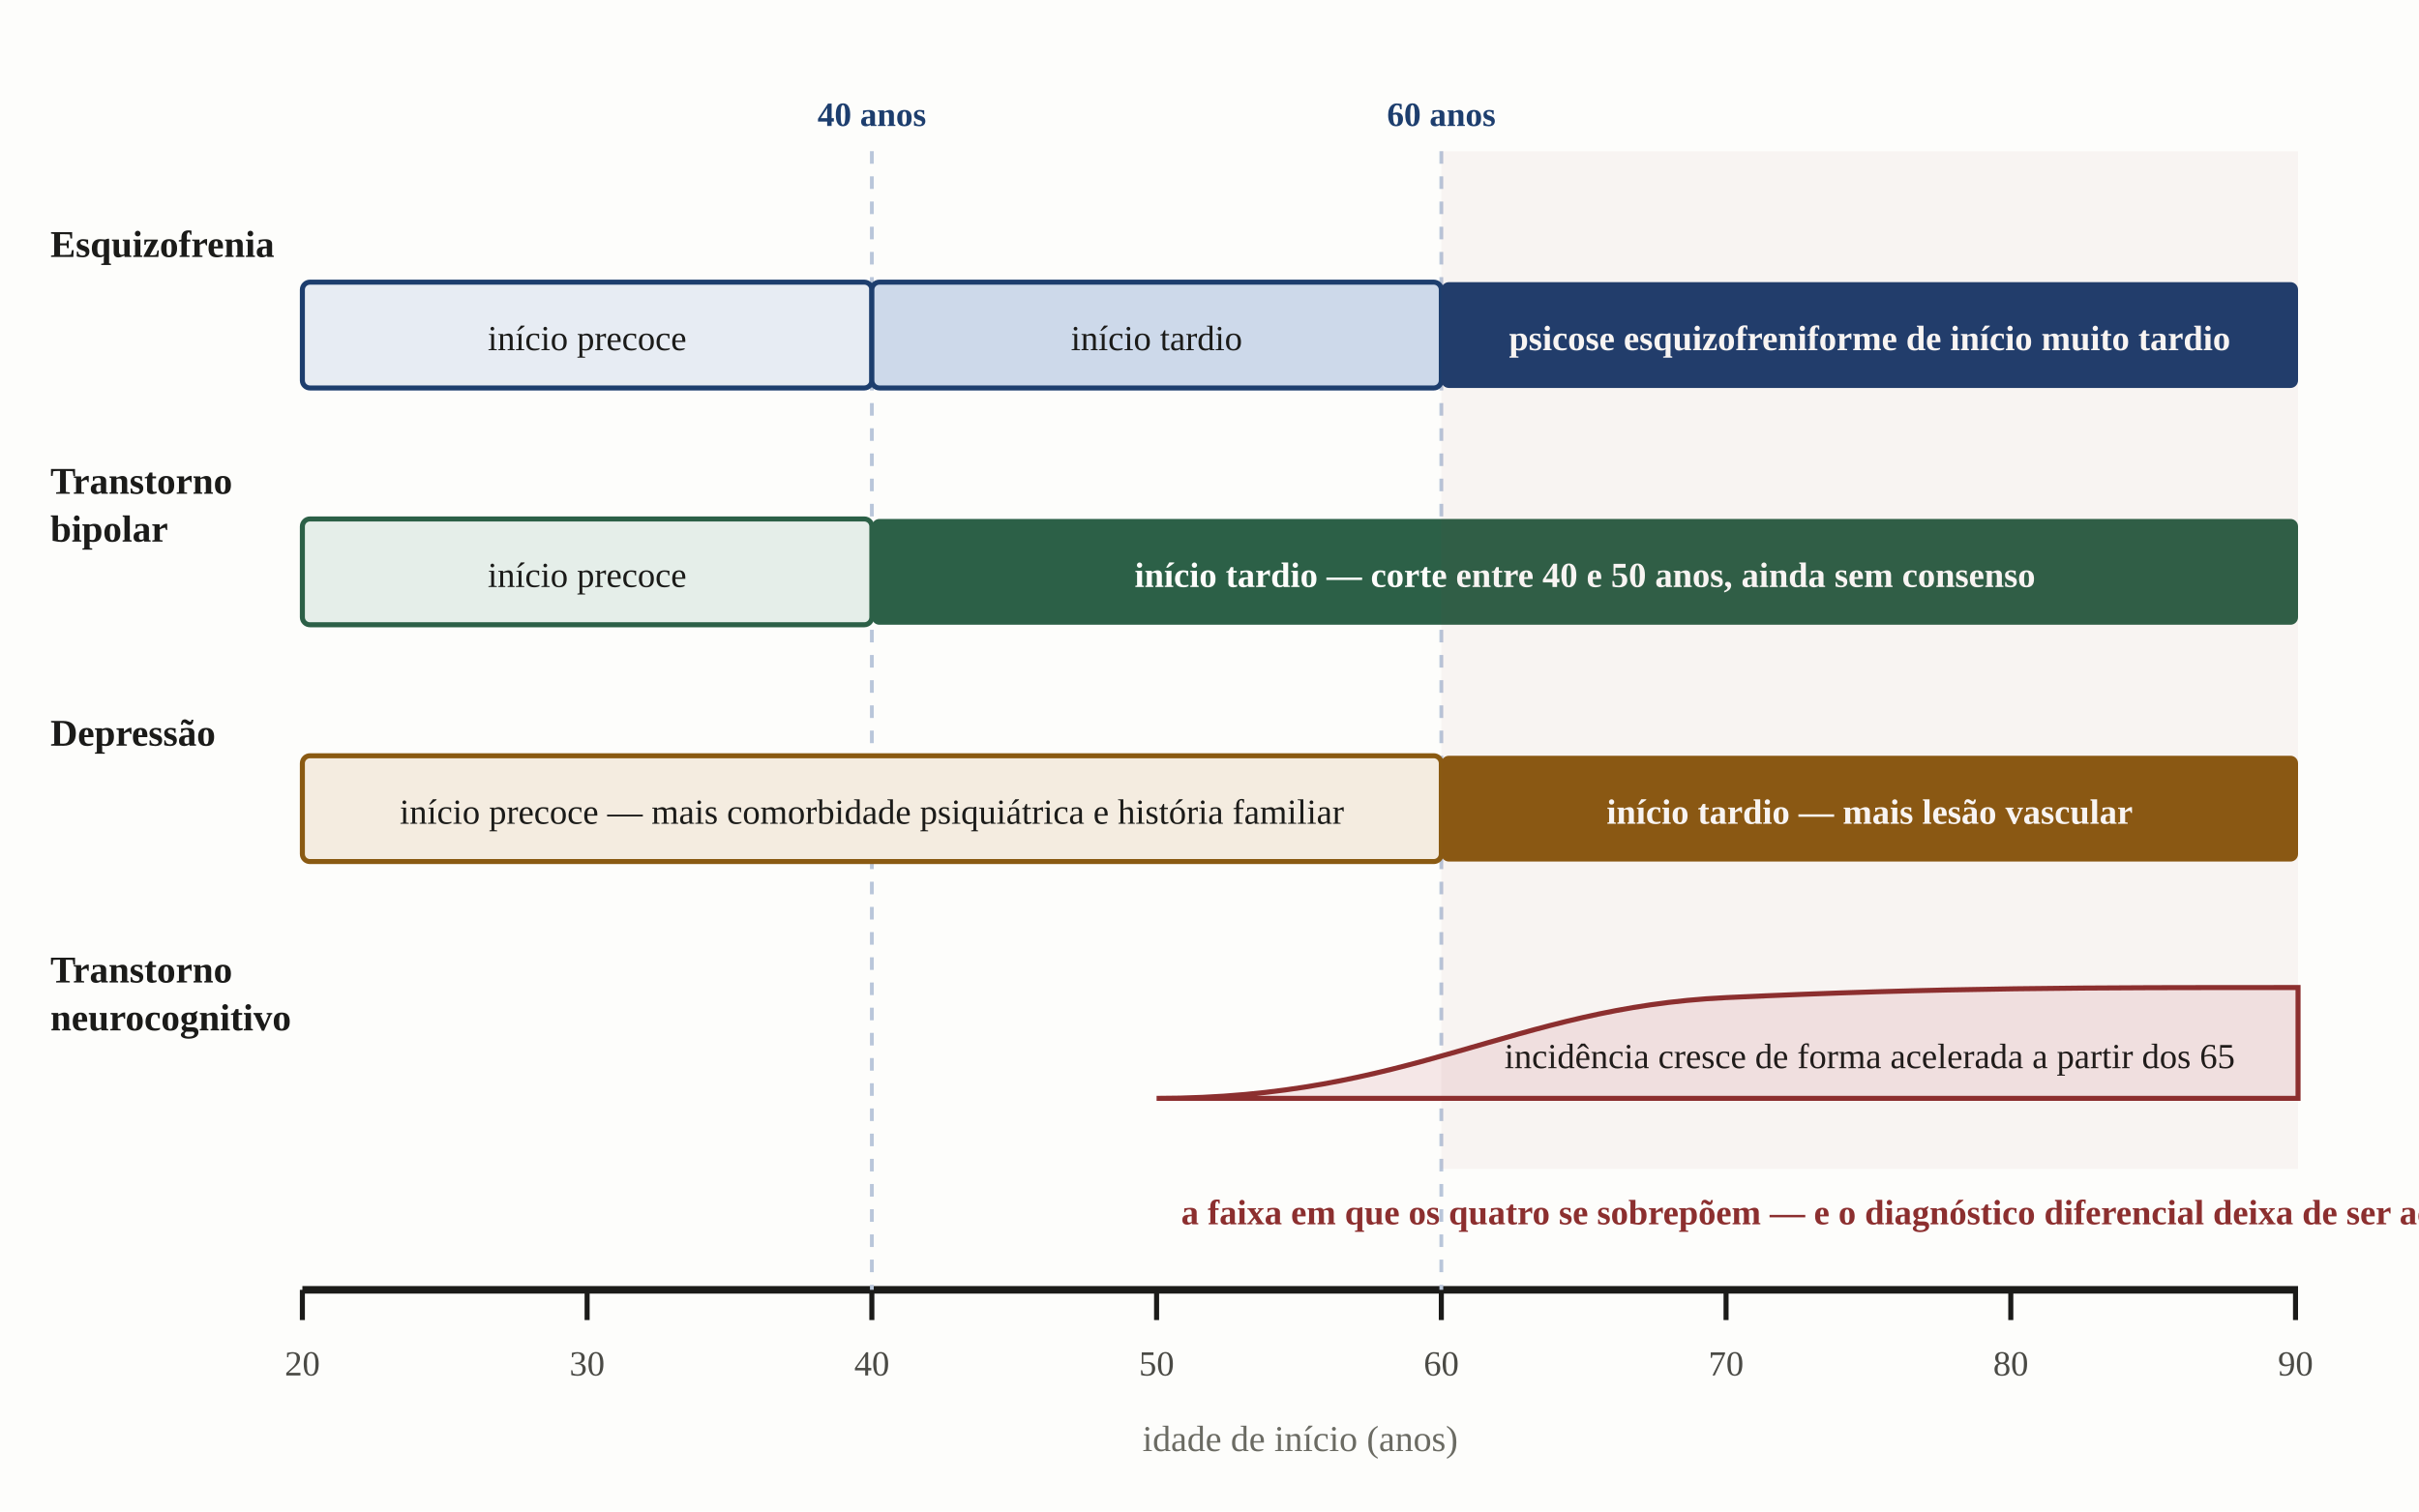
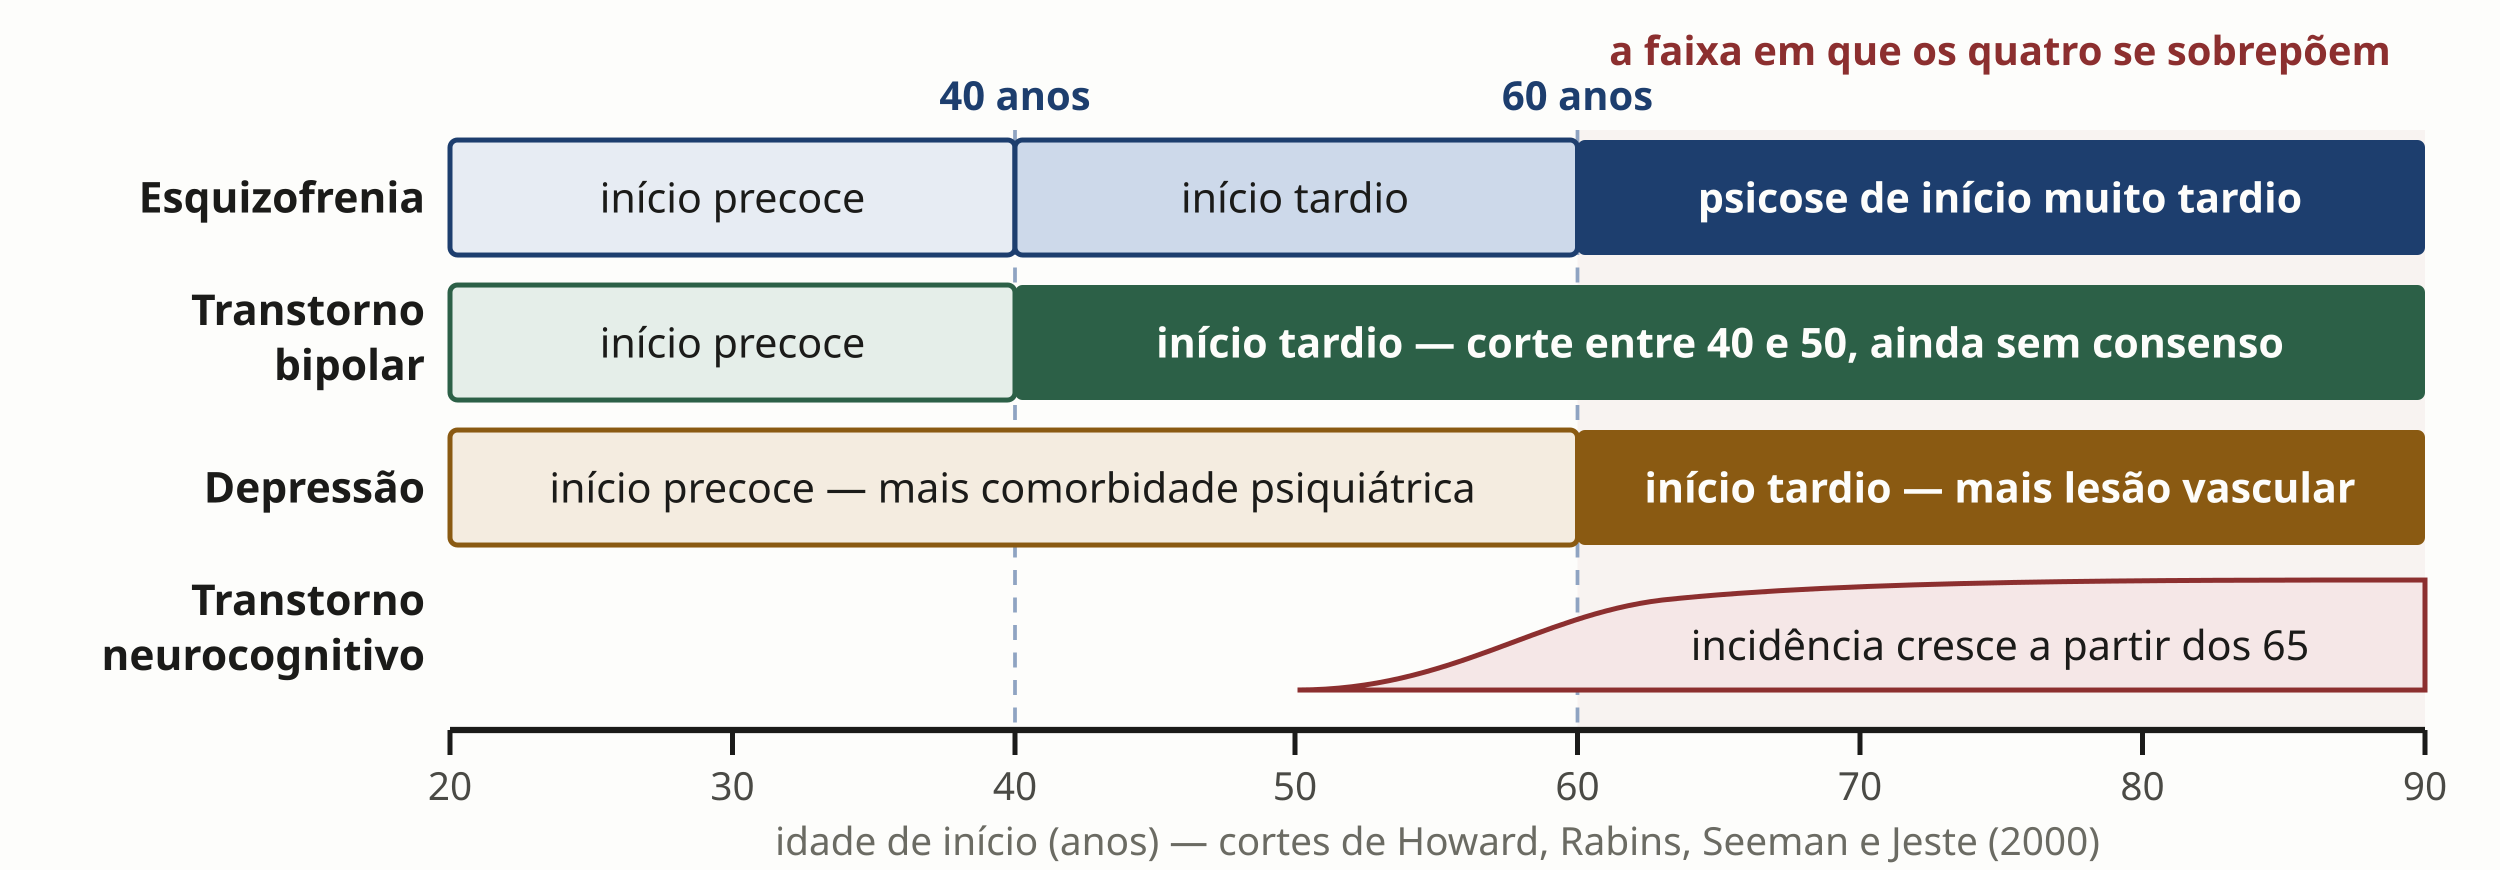
- <svg xmlns="http://www.w3.org/2000/svg" viewBox="0 0 960 600" width="960" height="600" role="img" aria-label="Linha do tempo da idade de início dos quadros: esquizofrenia de início precoce antes dos 40 anos, de início tardio a partir dos 40 e psicose esquizofreniforme de início muito tardio a partir dos 60; transtorno bipolar de início precoce antes dos 40 a 50 anos e tardio depois; depressão de início precoce e tardia com corte aos 60 anos; transtorno neurocognitivo maior concentrado a partir dos 65.">
-   <rect width="960" height="600" fill="#fdfdfb" />
-   <g font-family="Source Sans 3, Segoe UI, system-ui, sans-serif">
-     <line x1="120" y1="512" x2="912" y2="512" stroke="#1b1b19" stroke-width="3" />
+ <svg xmlns="http://www.w3.org/2000/svg" viewBox="0 0 1000 348" width="1000" height="348" role="img" aria-label="Linha do tempo da idade de início: esquizofrenia de início precoce antes dos 40, tardio entre 40 e 60 e psicose esquizofreniforme de início muito tardio depois dos 60; transtorno bipolar precoce antes dos 40 e tardio depois, com corte ainda sem consenso entre 40 e 50; depressão precoce até os 60 e tardia depois; transtorno neurocognitivo com incidência crescendo a partir dos 65. Depois dos 60 os quatro quadros se sobrepõem.">
+   <rect width="1000" height="348" fill="#fdfdfb" />
+   <g font-family="'Source Sans 3','Segoe UI',system-ui,sans-serif">
+     <rect x="631" y="52" width="339" height="240" fill="#8c2f2f" opacity="0.05" />
+     <text x="800" y="26" text-anchor="middle" font-size="16" font-weight="700" fill="#8c2f2f">a faixa em que os quatro se sobrepõem</text>
+     <g stroke="#8fa4c2" stroke-width="1.5" stroke-dasharray="6 5">
+       <path d="M406 52 V292" />
+       <path d="M631 52 V292" />
+     </g>
+     <g font-size="16" font-weight="700" fill="#1d3e6e" text-anchor="middle">
+       <text x="406" y="44">40 anos</text>
+       <text x="631" y="44">60 anos</text>
+     </g>
+     <text x="170" y="85" text-anchor="end" font-size="17" font-weight="700" fill="#1b1b19">Esquizofrenia</text>
+     <rect x="180" y="56" width="226" height="46" rx="3" fill="#e7ecf3" stroke="#1d3e6e" stroke-width="2" />
+     <text x="293" y="85" text-anchor="middle" font-size="16.5" fill="#1b1b19">início precoce</text>
+     <rect x="406" y="56" width="225" height="46" rx="3" fill="#cdd9ea" stroke="#1d3e6e" stroke-width="2" />
+     <text x="518" y="85" text-anchor="middle" font-size="16.5" fill="#1b1b19">início tardio</text>
+     <rect x="631" y="56" width="339" height="46" rx="3" fill="#1d3e6e" />
+     <text x="800" y="85" text-anchor="middle" font-size="16.5" font-weight="600" fill="#fdfdfb">psicose de início muito tardio</text>
+     <text x="170" y="130" text-anchor="end" font-size="17" font-weight="700" fill="#1b1b19">Transtorno</text>
+     <text x="170" y="152" text-anchor="end" font-size="17" font-weight="700" fill="#1b1b19">bipolar</text>
+     <rect x="180" y="114" width="226" height="46" rx="3" fill="#e5eee9" stroke="#2c6047" stroke-width="2" />
+     <text x="293" y="143" text-anchor="middle" font-size="16.5" fill="#1b1b19">início precoce</text>
+     <rect x="406" y="114" width="564" height="46" rx="3" fill="#2c6047" />
+     <text x="688" y="143" text-anchor="middle" font-size="16.5" font-weight="600" fill="#fdfdfb">início tardio — corte entre 40 e 50, ainda sem consenso</text>
+     <text x="170" y="201" text-anchor="end" font-size="17" font-weight="700" fill="#1b1b19">Depressão</text>
+     <rect x="180" y="172" width="451" height="46" rx="3" fill="#f4ece0" stroke="#8a5a12" stroke-width="2" />
+     <text x="405" y="201" text-anchor="middle" font-size="16.5" fill="#1b1b19">início precoce — mais comorbidade psiquiátrica</text>
+     <rect x="631" y="172" width="339" height="46" rx="3" fill="#8a5a12" />
+     <text x="800" y="201" text-anchor="middle" font-size="16.5" font-weight="600" fill="#fdfdfb">início tardio — mais lesão vascular</text>
+     <text x="170" y="246" text-anchor="end" font-size="17" font-weight="700" fill="#1b1b19">Transtorno</text>
+     <text x="170" y="268" text-anchor="end" font-size="17" font-weight="700" fill="#1b1b19">neurocognitivo</text>
+     <path d="M519 276 C580 276 615 246 665 240 C740 232 860 232 970 232 L970 276 Z" fill="#f5e7e7" stroke="#8c2f2f" stroke-width="2" />
+     <text x="800" y="264" text-anchor="middle" font-size="16.5" fill="#1b1b19">incidência cresce a partir dos 65</text>
+     <line x1="180" y1="292" x2="970" y2="292" stroke="#1b1b19" stroke-width="2.5" />
    <g stroke="#1b1b19" stroke-width="2">
-       <path d="M120 512 V524" />
-       <path d="M233 512 V524" />
-       <path d="M346 512 V524" />
-       <path d="M459 512 V524" />
-       <path d="M572 512 V524" />
-       <path d="M685 512 V524" />
-       <path d="M798 512 V524" />
-       <path d="M911 512 V524" />
+       <path d="M180 292 V302" />
+       <path d="M293 292 V302" />
+       <path d="M406 292 V302" />
+       <path d="M518 292 V302" />
+       <path d="M631 292 V302" />
+       <path d="M744 292 V302" />
+       <path d="M857 292 V302" />
+       <path d="M970 292 V302" />
    </g>
-     <g font-size="14" fill="#4a4a45" text-anchor="middle">
-       <text x="120" y="546">20</text>
-       <text x="233" y="546">30</text>
-       <text x="346" y="546">40</text>
-       <text x="459" y="546">50</text>
-       <text x="572" y="546">60</text>
-       <text x="685" y="546">70</text>
-       <text x="798" y="546">80</text>
-       <text x="911" y="546">90</text>
+     <g font-size="15.5" fill="#4a4a45" text-anchor="middle">
+       <text x="180" y="320">20</text>
+       <text x="293" y="320">30</text>
+       <text x="406" y="320">40</text>
+       <text x="518" y="320">50</text>
+       <text x="631" y="320">60</text>
+       <text x="744" y="320">70</text>
+       <text x="857" y="320">80</text>
+       <text x="970" y="320">90</text>
    </g>
-     <text x="516" y="576" font-size="14.5" fill="#6b6b63" text-anchor="middle">idade de início (anos)</text>
-     <g stroke="#b9c6da" stroke-width="1.5" stroke-dasharray="5 5">
-       <path d="M346 60 V512" />
-       <path d="M572 60 V512" />
-     </g>
-     <g font-size="13.5" fill="#1d3e6e" font-weight="700" text-anchor="middle">
-       <text x="346" y="50">40 anos</text>
-       <text x="572" y="50">60 anos</text>
-     </g>
-     <text x="20" y="102" font-size="15" font-weight="700" fill="#1b1b19">Esquizofrenia</text>
-     <rect x="120" y="112" width="226" height="42" rx="3" fill="#e7ecf3" stroke="#1d3e6e" stroke-width="2" />
-     <text x="233" y="139" text-anchor="middle" font-size="14" fill="#1b1b19">início precoce</text>
-     <rect x="346" y="112" width="226" height="42" rx="3" fill="#cdd9ea" stroke="#1d3e6e" stroke-width="2" />
-     <text x="459" y="139" text-anchor="middle" font-size="14" fill="#1b1b19">início tardio</text>
-     <rect x="572" y="112" width="340" height="42" rx="3" fill="#1d3e6e" />
-     <text x="742" y="139" text-anchor="middle" font-size="14" font-weight="600" fill="#fdfdfb">psicose esquizofreniforme de início muito tardio</text>
-     <text x="20" y="196" font-size="15" font-weight="700" fill="#1b1b19">Transtorno</text>
-     <text x="20" y="215" font-size="15" font-weight="700" fill="#1b1b19">bipolar</text>
-     <rect x="120" y="206" width="226" height="42" rx="3" fill="#e5eee9" stroke="#2c6047" stroke-width="2" />
-     <text x="233" y="233" text-anchor="middle" font-size="14" fill="#1b1b19">início precoce</text>
-     <rect x="346" y="206" width="566" height="42" rx="3" fill="#2c6047" />
-     <text x="629" y="233" text-anchor="middle" font-size="14" font-weight="600" fill="#fdfdfb">início tardio — corte entre 40 e 50 anos, ainda sem consenso</text>
-     <text x="20" y="296" font-size="15" font-weight="700" fill="#1b1b19">Depressão</text>
-     <rect x="120" y="300" width="452" height="42" rx="3" fill="#f4ece0" stroke="#8a5a12" stroke-width="2" />
-     <text x="346" y="327" text-anchor="middle" font-size="14" fill="#1b1b19">início precoce — mais comorbidade psiquiátrica e história familiar</text>
-     <rect x="572" y="300" width="340" height="42" rx="3" fill="#8a5a12" />
-     <text x="742" y="327" text-anchor="middle" font-size="14" font-weight="600" fill="#fdfdfb">início tardio — mais lesão vascular</text>
-     <text x="20" y="390" font-size="15" font-weight="700" fill="#1b1b19">Transtorno</text>
-     <text x="20" y="409" font-size="15" font-weight="700" fill="#1b1b19">neurocognitivo</text>
-     <path d="M459 436 C560 436 600 400 685 396 C770 392 830 392 912 392 L912 436 Z" fill="#f5e7e7" stroke="#8c2f2f" stroke-width="2" />
-     <text x="742" y="424" text-anchor="middle" font-size="14" fill="#1b1b19">incidência cresce de forma acelerada a partir dos 65</text>
-     <rect x="572" y="60" width="340" height="404" fill="#8c2f2f" opacity="0.045" />
-     <text x="742" y="486" text-anchor="middle" font-size="14" font-weight="700" fill="#8c2f2f">a faixa em que os quatro se sobrepõem — e o diagnóstico diferencial deixa de ser acadêmico</text>
+     <text x="575" y="342" text-anchor="middle" font-size="15.5" fill="#6b6b63">idade de início (anos) — cortes de Howard, Rabins, Seeman e Jeste (2000)</text>
  </g>
</svg>
